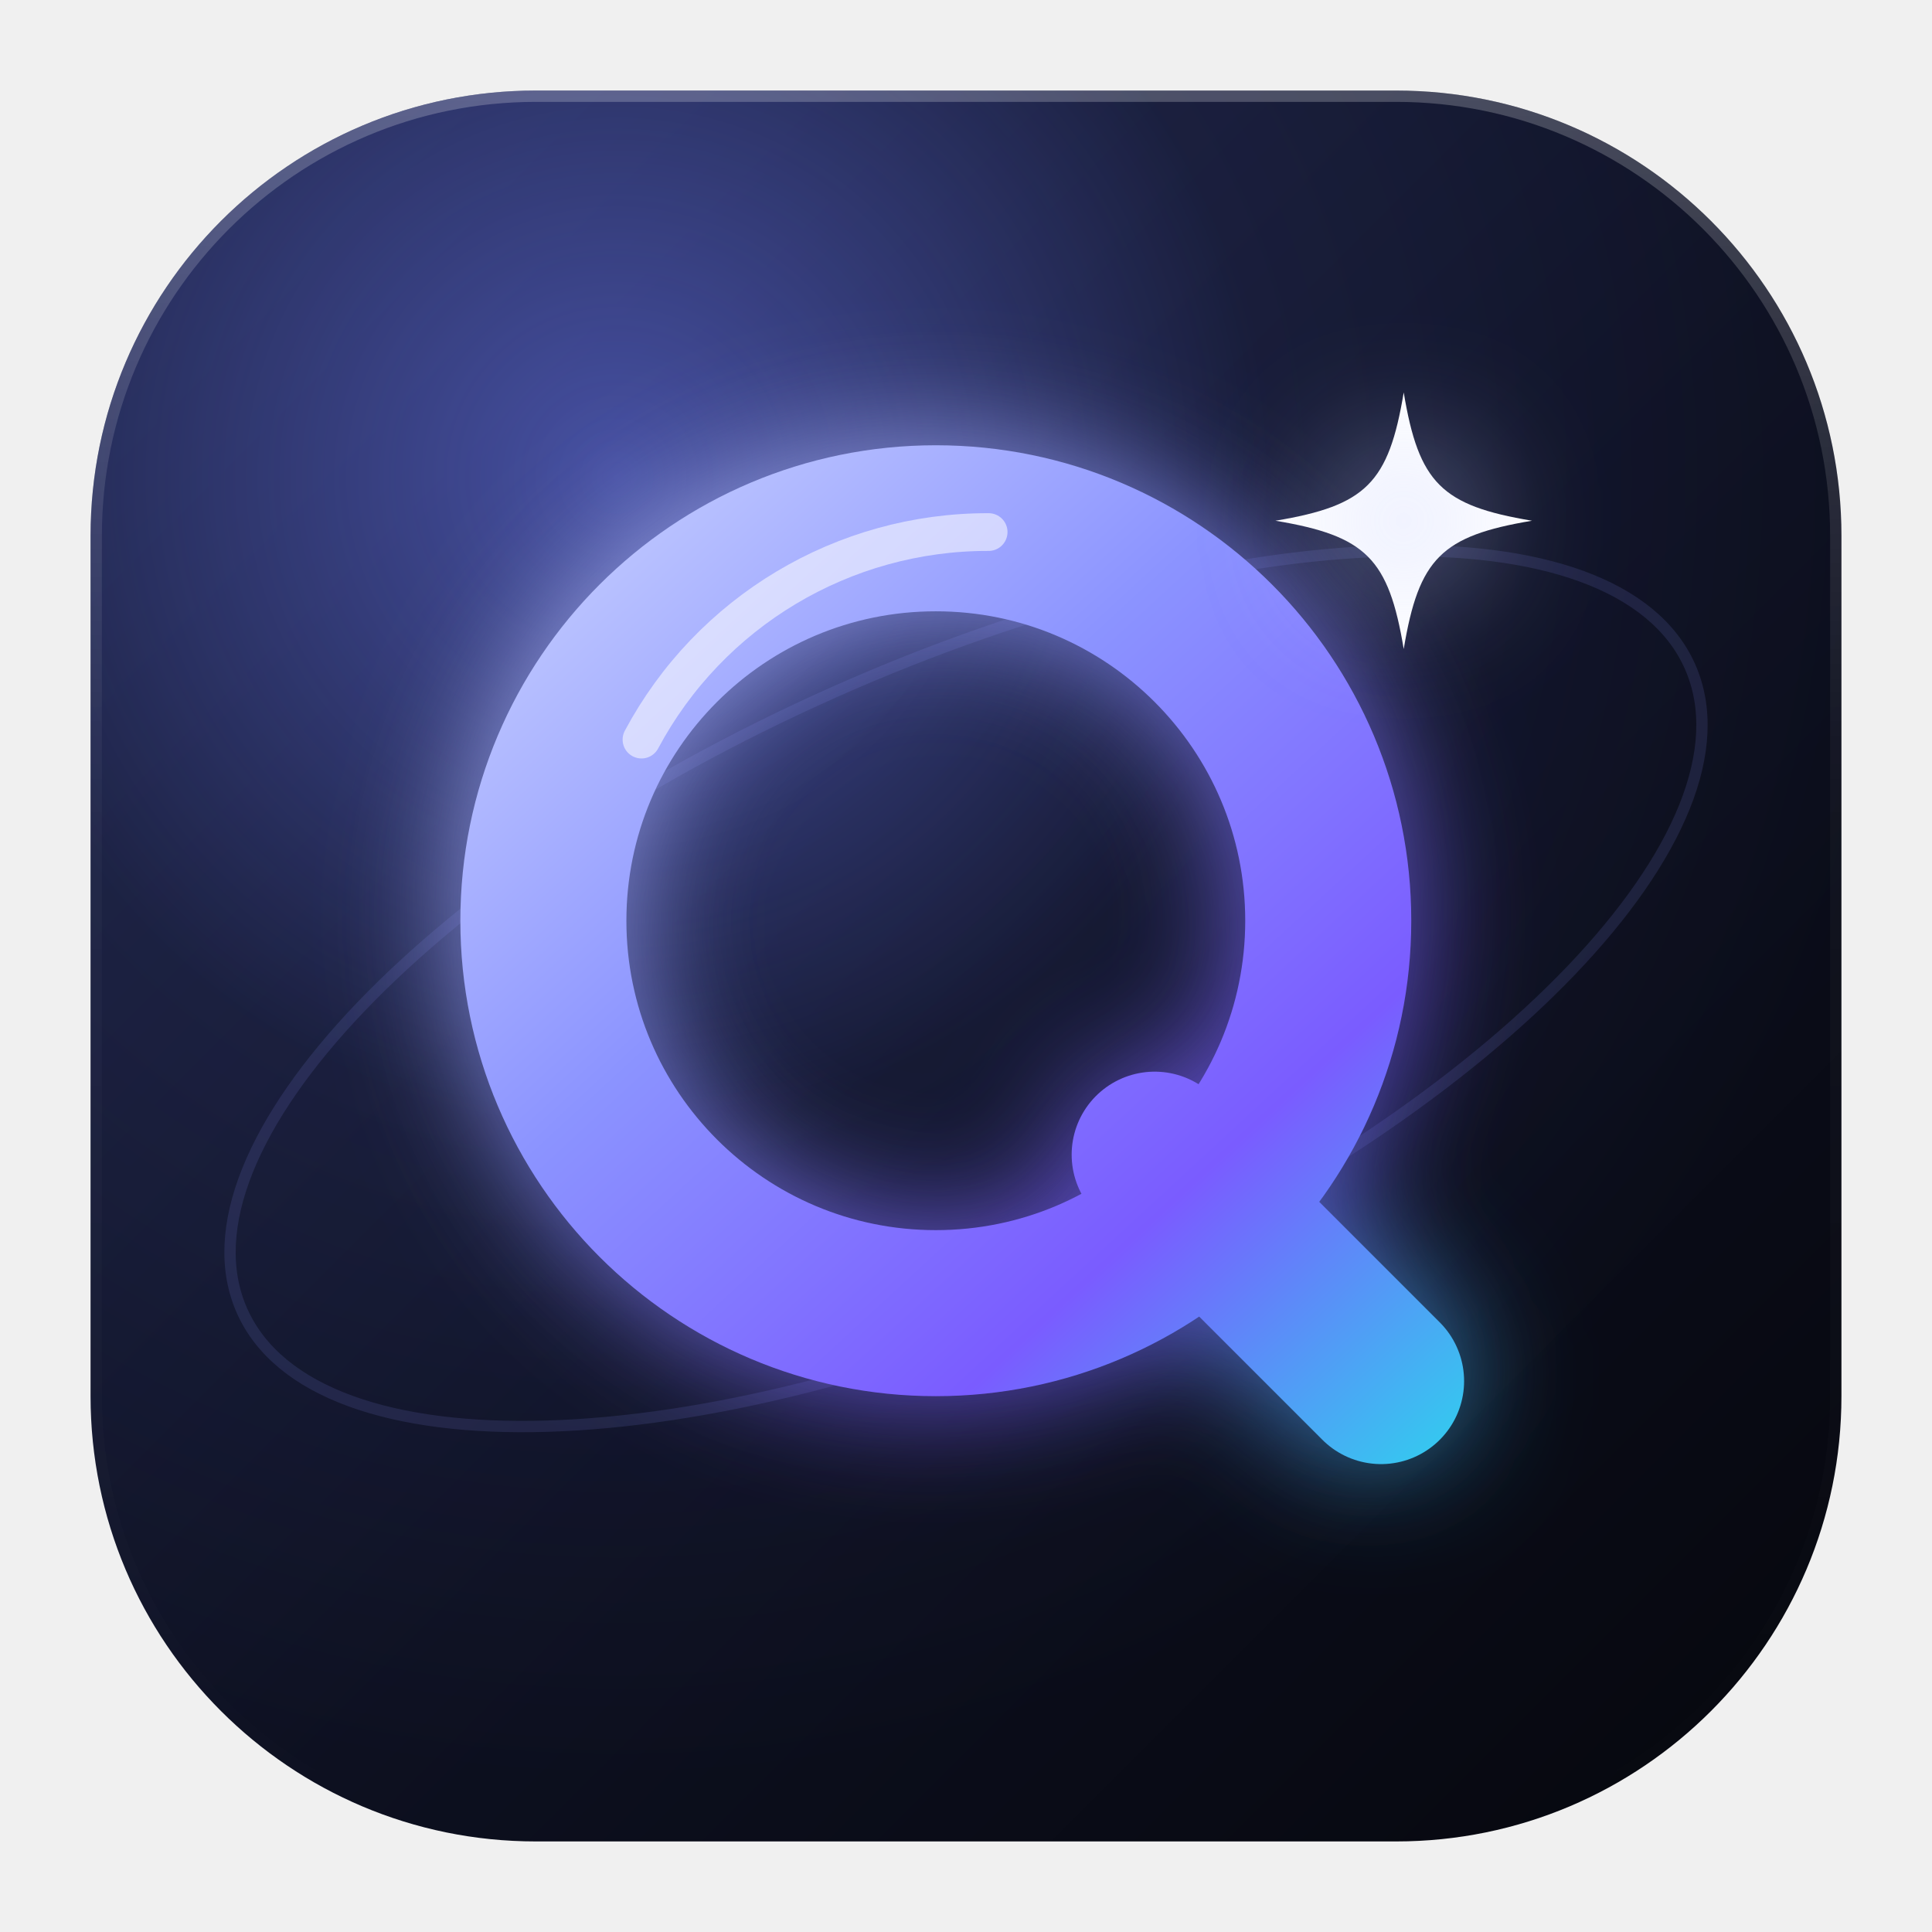
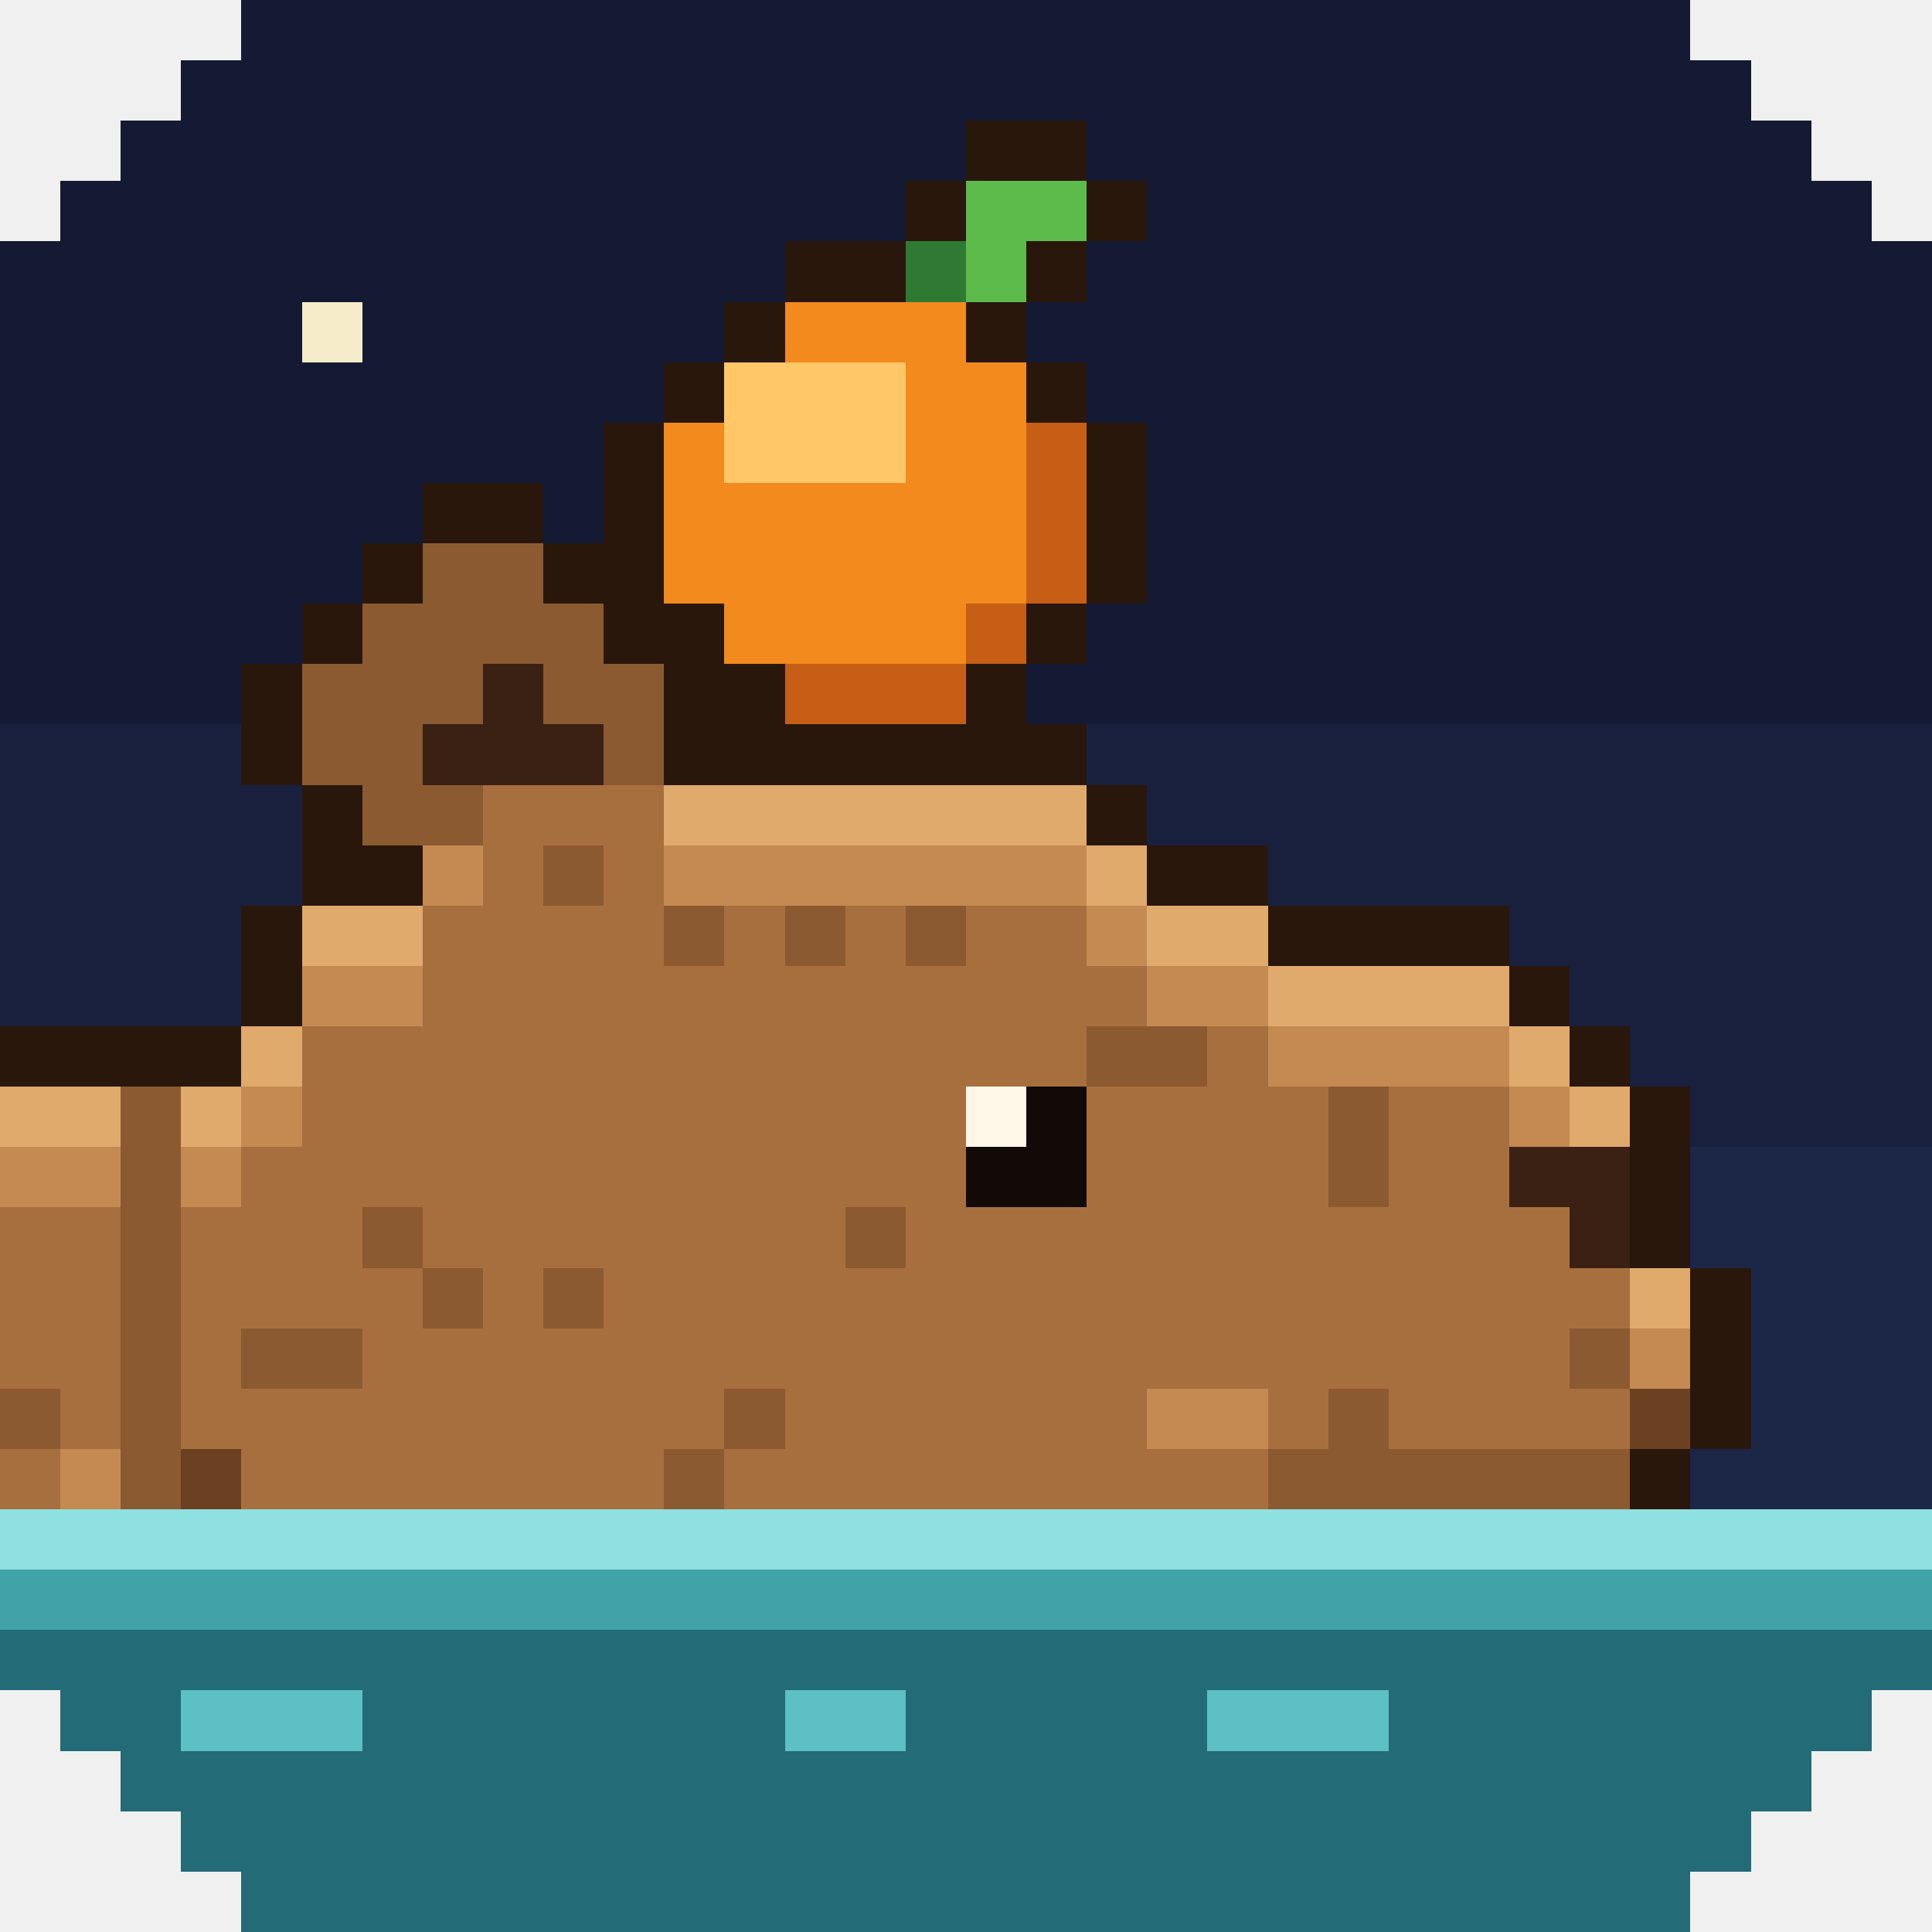
- <svg xmlns="http://www.w3.org/2000/svg" viewBox="0 0 512 512" width="512" height="512">
-   <defs>
-     <linearGradient id="bg" x1="0" y1="0" x2="1" y2="1">
-       <stop offset="0" stop-color="#1b2140" />
-       <stop offset="0.55" stop-color="#0d1020" />
-       <stop offset="1" stop-color="#06070d" />
-     </linearGradient>
-     <radialGradient id="glow" cx="0.3" cy="0.22" r="0.75">
-       <stop offset="0" stop-color="#6f7dff" stop-opacity="0.55" />
-       <stop offset="0.5" stop-color="#6f7dff" stop-opacity="0.08" />
-       <stop offset="1" stop-color="#6f7dff" stop-opacity="0" />
-     </radialGradient>
-     <linearGradient id="ring" gradientUnits="userSpaceOnUse" x1="150" y1="130" x2="390" y2="390">
-       <stop offset="0" stop-color="#c3ccff" />
-       <stop offset="0.35" stop-color="#8b93ff" />
-       <stop offset="0.7" stop-color="#7a5cff" />
-       <stop offset="1" stop-color="#2ed3ee" />
-     </linearGradient>
-     <linearGradient id="edge" x1="0" y1="0" x2="0" y2="1">
-       <stop offset="0" stop-color="#ffffff" stop-opacity="0.22" />
-       <stop offset="0.4" stop-color="#ffffff" stop-opacity="0.03" />
-       <stop offset="1" stop-color="#ffffff" stop-opacity="0" />
-     </linearGradient>
-     <filter id="blur" filterUnits="userSpaceOnUse" x="0" y="0" width="512" height="512">
-       <feGaussianBlur stdDeviation="16" />
-     </filter>
-     <clipPath id="squircle">
-       <rect x="24" y="24" width="464" height="464" rx="118" />
-     </clipPath>
-   </defs>
-   <g clip-path="url(#squircle)">
-     <rect x="24" y="24" width="464" height="464" fill="url(#bg)" />
-     <rect x="24" y="24" width="464" height="464" fill="url(#glow)" />
-     <ellipse cx="256" cy="262" rx="210" ry="86" fill="none" stroke="#8b93ff" stroke-opacity="0.13" stroke-width="3" transform="rotate(-24 256 262)" />
-   </g>
-   <rect x="25.5" y="25.5" width="461" height="461" rx="116.5" fill="none" stroke="url(#edge)" stroke-width="3" />
-   <g filter="url(#blur)" opacity="0.75">
-     <circle cx="248" cy="244" r="104" fill="none" stroke="url(#ring)" stroke-width="46" />
-     <path d="M306 306 L364 364" stroke="url(#ring)" stroke-width="46" stroke-linecap="round" />
-   </g>
-   <circle cx="248" cy="244" r="104" fill="none" stroke="url(#ring)" stroke-width="44" />
-   <path d="M306 306 L366 366" stroke="url(#ring)" stroke-width="44" stroke-linecap="round" />
-   <path d="M170 196 A104 104 0 0 1 262 141" fill="none" stroke="#ffffff" stroke-opacity="0.55" stroke-width="10" stroke-linecap="round" />
-   <path d="M372 104 C376 128 382 134 406 138 C382 142 376 148 372 172 C368 148 362 142 338 138 C362 134 368 128 372 104 Z" fill="#ffffff" />
-   <circle cx="372" cy="138" r="22" fill="#c3ccff" opacity="0.35" filter="url(#blur)" />
+ <svg xmlns="http://www.w3.org/2000/svg" viewBox="0 0 32 32" width="512" height="512" shape-rendering="crispEdges">
+   <rect x="4" y="0" width="24" height="1" fill="#141a33" />
+   <rect x="3" y="1" width="26" height="1" fill="#141a33" />
+   <rect x="2" y="2" width="14" height="1" fill="#141a33" />
+   <rect x="16" y="2" width="2" height="1" fill="#2a170c" />
+   <rect x="18" y="2" width="12" height="1" fill="#141a33" />
+   <rect x="1" y="3" width="14" height="1" fill="#141a33" />
+   <rect x="15" y="3" width="1" height="1" fill="#2a170c" />
+   <rect x="16" y="3" width="2" height="1" fill="#5dbb4c" />
+   <rect x="18" y="3" width="1" height="1" fill="#2a170c" />
+   <rect x="19" y="3" width="12" height="1" fill="#141a33" />
+   <rect x="0" y="4" width="13" height="1" fill="#141a33" />
+   <rect x="13" y="4" width="2" height="1" fill="#2a170c" />
+   <rect x="15" y="4" width="1" height="1" fill="#2f7a33" />
+   <rect x="16" y="4" width="1" height="1" fill="#5dbb4c" />
+   <rect x="17" y="4" width="1" height="1" fill="#2a170c" />
+   <rect x="18" y="4" width="14" height="1" fill="#141a33" />
+   <rect x="0" y="5" width="5" height="1" fill="#141a33" />
+   <rect x="5" y="5" width="1" height="1" fill="#f6ecc9" />
+   <rect x="6" y="5" width="6" height="1" fill="#141a33" />
+   <rect x="12" y="5" width="1" height="1" fill="#2a170c" />
+   <rect x="13" y="5" width="3" height="1" fill="#f28a1e" />
+   <rect x="16" y="5" width="1" height="1" fill="#2a170c" />
+   <rect x="17" y="5" width="15" height="1" fill="#141a33" />
+   <rect x="0" y="6" width="11" height="1" fill="#141a33" />
+   <rect x="11" y="6" width="1" height="1" fill="#2a170c" />
+   <rect x="12" y="6" width="3" height="1" fill="#ffc767" />
+   <rect x="15" y="6" width="2" height="1" fill="#f28a1e" />
+   <rect x="17" y="6" width="1" height="1" fill="#2a170c" />
+   <rect x="18" y="6" width="14" height="1" fill="#141a33" />
+   <rect x="0" y="7" width="10" height="1" fill="#141a33" />
+   <rect x="10" y="7" width="1" height="1" fill="#2a170c" />
+   <rect x="11" y="7" width="1" height="1" fill="#f28a1e" />
+   <rect x="12" y="7" width="3" height="1" fill="#ffc767" />
+   <rect x="15" y="7" width="2" height="1" fill="#f28a1e" />
+   <rect x="17" y="7" width="1" height="1" fill="#c65f15" />
+   <rect x="18" y="7" width="1" height="1" fill="#2a170c" />
+   <rect x="19" y="7" width="13" height="1" fill="#141a33" />
+   <rect x="0" y="8" width="7" height="1" fill="#141a33" />
+   <rect x="7" y="8" width="2" height="1" fill="#2a170c" />
+   <rect x="9" y="8" width="1" height="1" fill="#141a33" />
+   <rect x="10" y="8" width="1" height="1" fill="#2a170c" />
+   <rect x="11" y="8" width="6" height="1" fill="#f28a1e" />
+   <rect x="17" y="8" width="1" height="1" fill="#c65f15" />
+   <rect x="18" y="8" width="1" height="1" fill="#2a170c" />
+   <rect x="19" y="8" width="13" height="1" fill="#141a33" />
+   <rect x="0" y="9" width="6" height="1" fill="#141a33" />
+   <rect x="6" y="9" width="1" height="1" fill="#2a170c" />
+   <rect x="7" y="9" width="2" height="1" fill="#8c5a31" />
+   <rect x="9" y="9" width="2" height="1" fill="#2a170c" />
+   <rect x="11" y="9" width="6" height="1" fill="#f28a1e" />
+   <rect x="17" y="9" width="1" height="1" fill="#c65f15" />
+   <rect x="18" y="9" width="1" height="1" fill="#2a170c" />
+   <rect x="19" y="9" width="13" height="1" fill="#141a33" />
+   <rect x="0" y="10" width="5" height="1" fill="#141a33" />
+   <rect x="5" y="10" width="1" height="1" fill="#2a170c" />
+   <rect x="6" y="10" width="4" height="1" fill="#8c5a31" />
+   <rect x="10" y="10" width="2" height="1" fill="#2a170c" />
+   <rect x="12" y="10" width="4" height="1" fill="#f28a1e" />
+   <rect x="16" y="10" width="1" height="1" fill="#c65f15" />
+   <rect x="17" y="10" width="1" height="1" fill="#2a170c" />
+   <rect x="18" y="10" width="14" height="1" fill="#141a33" />
+   <rect x="0" y="11" width="4" height="1" fill="#141a33" />
+   <rect x="4" y="11" width="1" height="1" fill="#2a170c" />
+   <rect x="5" y="11" width="3" height="1" fill="#8c5a31" />
+   <rect x="8" y="11" width="1" height="1" fill="#3a2114" />
+   <rect x="9" y="11" width="2" height="1" fill="#8c5a31" />
+   <rect x="11" y="11" width="2" height="1" fill="#2a170c" />
+   <rect x="13" y="11" width="3" height="1" fill="#c65f15" />
+   <rect x="16" y="11" width="1" height="1" fill="#2a170c" />
+   <rect x="17" y="11" width="15" height="1" fill="#141a33" />
+   <rect x="0" y="12" width="4" height="1" fill="#18203d" />
+   <rect x="4" y="12" width="1" height="1" fill="#2a170c" />
+   <rect x="5" y="12" width="2" height="1" fill="#8c5a31" />
+   <rect x="7" y="12" width="3" height="1" fill="#3a2114" />
+   <rect x="10" y="12" width="1" height="1" fill="#8c5a31" />
+   <rect x="11" y="12" width="7" height="1" fill="#2a170c" />
+   <rect x="18" y="12" width="14" height="1" fill="#18203d" />
+   <rect x="0" y="13" width="5" height="1" fill="#18203d" />
+   <rect x="5" y="13" width="1" height="1" fill="#2a170c" />
+   <rect x="6" y="13" width="2" height="1" fill="#8c5a31" />
+   <rect x="8" y="13" width="3" height="1" fill="#a86f3e" />
+   <rect x="11" y="13" width="7" height="1" fill="#dfaa6c" />
+   <rect x="18" y="13" width="1" height="1" fill="#2a170c" />
+   <rect x="19" y="13" width="13" height="1" fill="#18203d" />
+   <rect x="0" y="14" width="5" height="1" fill="#18203d" />
+   <rect x="5" y="14" width="2" height="1" fill="#2a170c" />
+   <rect x="7" y="14" width="1" height="1" fill="#c48a52" />
+   <rect x="8" y="14" width="1" height="1" fill="#a86f3e" />
+   <rect x="9" y="14" width="1" height="1" fill="#8c5a31" />
+   <rect x="10" y="14" width="1" height="1" fill="#a86f3e" />
+   <rect x="11" y="14" width="7" height="1" fill="#c48a52" />
+   <rect x="18" y="14" width="1" height="1" fill="#dfaa6c" />
+   <rect x="19" y="14" width="2" height="1" fill="#2a170c" />
+   <rect x="21" y="14" width="11" height="1" fill="#18203d" />
+   <rect x="0" y="15" width="4" height="1" fill="#18203d" />
+   <rect x="4" y="15" width="1" height="1" fill="#2a170c" />
+   <rect x="5" y="15" width="2" height="1" fill="#dfaa6c" />
+   <rect x="7" y="15" width="4" height="1" fill="#a86f3e" />
+   <rect x="11" y="15" width="1" height="1" fill="#8c5a31" />
+   <rect x="12" y="15" width="1" height="1" fill="#a86f3e" />
+   <rect x="13" y="15" width="1" height="1" fill="#8c5a31" />
+   <rect x="14" y="15" width="1" height="1" fill="#a86f3e" />
+   <rect x="15" y="15" width="1" height="1" fill="#8c5a31" />
+   <rect x="16" y="15" width="2" height="1" fill="#a86f3e" />
+   <rect x="18" y="15" width="1" height="1" fill="#c48a52" />
+   <rect x="19" y="15" width="2" height="1" fill="#dfaa6c" />
+   <rect x="21" y="15" width="4" height="1" fill="#2a170c" />
+   <rect x="25" y="15" width="7" height="1" fill="#18203d" />
+   <rect x="0" y="16" width="4" height="1" fill="#18203d" />
+   <rect x="4" y="16" width="1" height="1" fill="#2a170c" />
+   <rect x="5" y="16" width="2" height="1" fill="#c48a52" />
+   <rect x="7" y="16" width="12" height="1" fill="#a86f3e" />
+   <rect x="19" y="16" width="2" height="1" fill="#c48a52" />
+   <rect x="21" y="16" width="4" height="1" fill="#dfaa6c" />
+   <rect x="25" y="16" width="1" height="1" fill="#2a170c" />
+   <rect x="26" y="16" width="6" height="1" fill="#18203d" />
+   <rect x="0" y="17" width="4" height="1" fill="#2a170c" />
+   <rect x="4" y="17" width="1" height="1" fill="#dfaa6c" />
+   <rect x="5" y="17" width="13" height="1" fill="#a86f3e" />
+   <rect x="18" y="17" width="2" height="1" fill="#8c5a31" />
+   <rect x="20" y="17" width="1" height="1" fill="#a86f3e" />
+   <rect x="21" y="17" width="4" height="1" fill="#c48a52" />
+   <rect x="25" y="17" width="1" height="1" fill="#dfaa6c" />
+   <rect x="26" y="17" width="1" height="1" fill="#2a170c" />
+   <rect x="27" y="17" width="5" height="1" fill="#18203d" />
+   <rect x="0" y="18" width="2" height="1" fill="#dfaa6c" />
+   <rect x="2" y="18" width="1" height="1" fill="#8c5a31" />
+   <rect x="3" y="18" width="1" height="1" fill="#dfaa6c" />
+   <rect x="4" y="18" width="1" height="1" fill="#c48a52" />
+   <rect x="5" y="18" width="11" height="1" fill="#a86f3e" />
+   <rect x="16" y="18" width="1" height="1" fill="#fff7e8" />
+   <rect x="17" y="18" width="1" height="1" fill="#120a06" />
+   <rect x="18" y="18" width="4" height="1" fill="#a86f3e" />
+   <rect x="22" y="18" width="1" height="1" fill="#8c5a31" />
+   <rect x="23" y="18" width="2" height="1" fill="#a86f3e" />
+   <rect x="25" y="18" width="1" height="1" fill="#c48a52" />
+   <rect x="26" y="18" width="1" height="1" fill="#dfaa6c" />
+   <rect x="27" y="18" width="1" height="1" fill="#2a170c" />
+   <rect x="28" y="18" width="4" height="1" fill="#18203d" />
+   <rect x="0" y="19" width="2" height="1" fill="#c48a52" />
+   <rect x="2" y="19" width="1" height="1" fill="#8c5a31" />
+   <rect x="3" y="19" width="1" height="1" fill="#c48a52" />
+   <rect x="4" y="19" width="12" height="1" fill="#a86f3e" />
+   <rect x="16" y="19" width="2" height="1" fill="#120a06" />
+   <rect x="18" y="19" width="4" height="1" fill="#a86f3e" />
+   <rect x="22" y="19" width="1" height="1" fill="#8c5a31" />
+   <rect x="23" y="19" width="2" height="1" fill="#a86f3e" />
+   <rect x="25" y="19" width="2" height="1" fill="#3a2114" />
+   <rect x="27" y="19" width="1" height="1" fill="#2a170c" />
+   <rect x="28" y="19" width="4" height="1" fill="#1c2647" />
+   <rect x="0" y="20" width="2" height="1" fill="#a86f3e" />
+   <rect x="2" y="20" width="1" height="1" fill="#8c5a31" />
+   <rect x="3" y="20" width="3" height="1" fill="#a86f3e" />
+   <rect x="6" y="20" width="1" height="1" fill="#8c5a31" />
+   <rect x="7" y="20" width="7" height="1" fill="#a86f3e" />
+   <rect x="14" y="20" width="1" height="1" fill="#8c5a31" />
+   <rect x="15" y="20" width="11" height="1" fill="#a86f3e" />
+   <rect x="26" y="20" width="1" height="1" fill="#3a2114" />
+   <rect x="27" y="20" width="1" height="1" fill="#2a170c" />
+   <rect x="28" y="20" width="4" height="1" fill="#1c2647" />
+   <rect x="0" y="21" width="2" height="1" fill="#a86f3e" />
+   <rect x="2" y="21" width="1" height="1" fill="#8c5a31" />
+   <rect x="3" y="21" width="4" height="1" fill="#a86f3e" />
+   <rect x="7" y="21" width="1" height="1" fill="#8c5a31" />
+   <rect x="8" y="21" width="1" height="1" fill="#a86f3e" />
+   <rect x="9" y="21" width="1" height="1" fill="#8c5a31" />
+   <rect x="10" y="21" width="17" height="1" fill="#a86f3e" />
+   <rect x="27" y="21" width="1" height="1" fill="#dfaa6c" />
+   <rect x="28" y="21" width="1" height="1" fill="#2a170c" />
+   <rect x="29" y="21" width="3" height="1" fill="#1c2647" />
+   <rect x="0" y="22" width="2" height="1" fill="#a86f3e" />
+   <rect x="2" y="22" width="1" height="1" fill="#8c5a31" />
+   <rect x="3" y="22" width="1" height="1" fill="#a86f3e" />
+   <rect x="4" y="22" width="2" height="1" fill="#8c5a31" />
+   <rect x="6" y="22" width="20" height="1" fill="#a86f3e" />
+   <rect x="26" y="22" width="1" height="1" fill="#8c5a31" />
+   <rect x="27" y="22" width="1" height="1" fill="#c48a52" />
+   <rect x="28" y="22" width="1" height="1" fill="#2a170c" />
+   <rect x="29" y="22" width="3" height="1" fill="#1c2647" />
+   <rect x="0" y="23" width="1" height="1" fill="#8c5a31" />
+   <rect x="1" y="23" width="1" height="1" fill="#a86f3e" />
+   <rect x="2" y="23" width="1" height="1" fill="#8c5a31" />
+   <rect x="3" y="23" width="9" height="1" fill="#a86f3e" />
+   <rect x="12" y="23" width="1" height="1" fill="#8c5a31" />
+   <rect x="13" y="23" width="6" height="1" fill="#a86f3e" />
+   <rect x="19" y="23" width="2" height="1" fill="#c48a52" />
+   <rect x="21" y="23" width="1" height="1" fill="#a86f3e" />
+   <rect x="22" y="23" width="1" height="1" fill="#8c5a31" />
+   <rect x="23" y="23" width="4" height="1" fill="#a86f3e" />
+   <rect x="27" y="23" width="1" height="1" fill="#6b4122" />
+   <rect x="28" y="23" width="1" height="1" fill="#2a170c" />
+   <rect x="29" y="23" width="3" height="1" fill="#1c2647" />
+   <rect x="0" y="24" width="1" height="1" fill="#a86f3e" />
+   <rect x="1" y="24" width="1" height="1" fill="#c48a52" />
+   <rect x="2" y="24" width="1" height="1" fill="#8c5a31" />
+   <rect x="3" y="24" width="1" height="1" fill="#6b4122" />
+   <rect x="4" y="24" width="7" height="1" fill="#a86f3e" />
+   <rect x="11" y="24" width="1" height="1" fill="#8c5a31" />
+   <rect x="12" y="24" width="9" height="1" fill="#a86f3e" />
+   <rect x="21" y="24" width="6" height="1" fill="#8c5a31" />
+   <rect x="27" y="24" width="1" height="1" fill="#2a170c" />
+   <rect x="28" y="24" width="4" height="1" fill="#1c2647" />
+   <rect x="0" y="25" width="32" height="1" fill="#8fe0e0" />
+   <rect x="0" y="26" width="32" height="1" fill="#3fa3a8" />
+   <rect x="0" y="27" width="32" height="1" fill="#236b77" />
+   <rect x="1" y="28" width="2" height="1" fill="#236b77" />
+   <rect x="3" y="28" width="3" height="1" fill="#5cc0c4" />
+   <rect x="6" y="28" width="7" height="1" fill="#236b77" />
+   <rect x="13" y="28" width="2" height="1" fill="#5cc0c4" />
+   <rect x="15" y="28" width="5" height="1" fill="#236b77" />
+   <rect x="20" y="28" width="3" height="1" fill="#5cc0c4" />
+   <rect x="23" y="28" width="8" height="1" fill="#236b77" />
+   <rect x="2" y="29" width="28" height="1" fill="#236b77" />
+   <rect x="3" y="30" width="26" height="1" fill="#236b77" />
+   <rect x="4" y="31" width="24" height="1" fill="#236b77" />
</svg>
